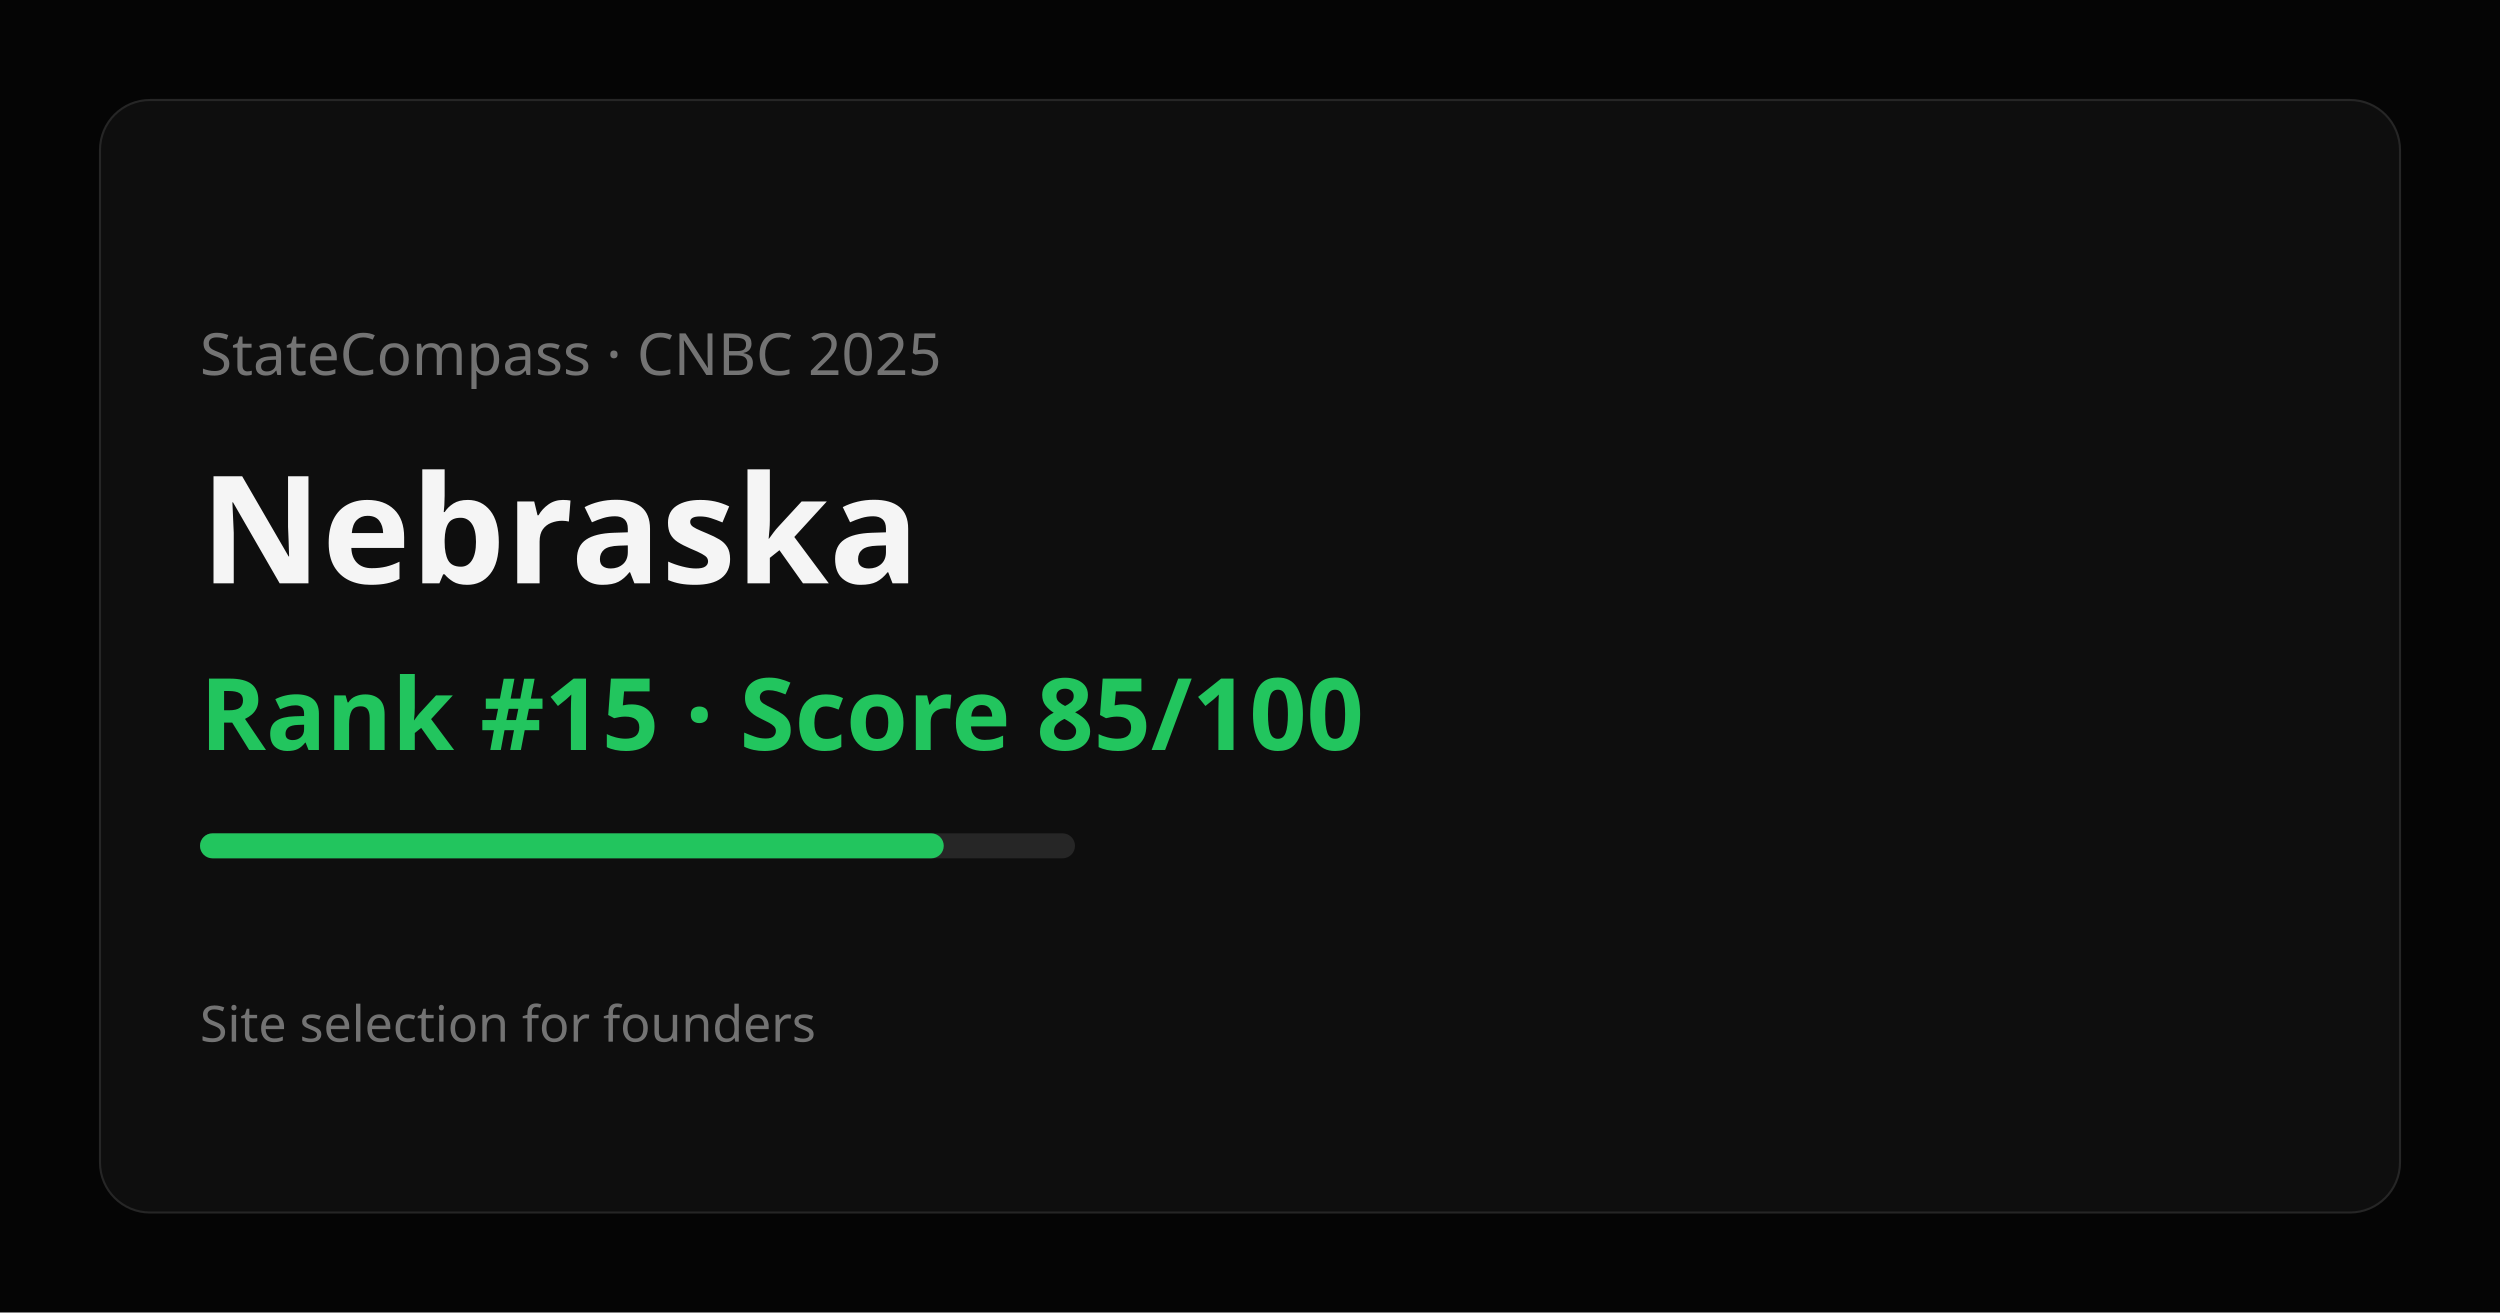
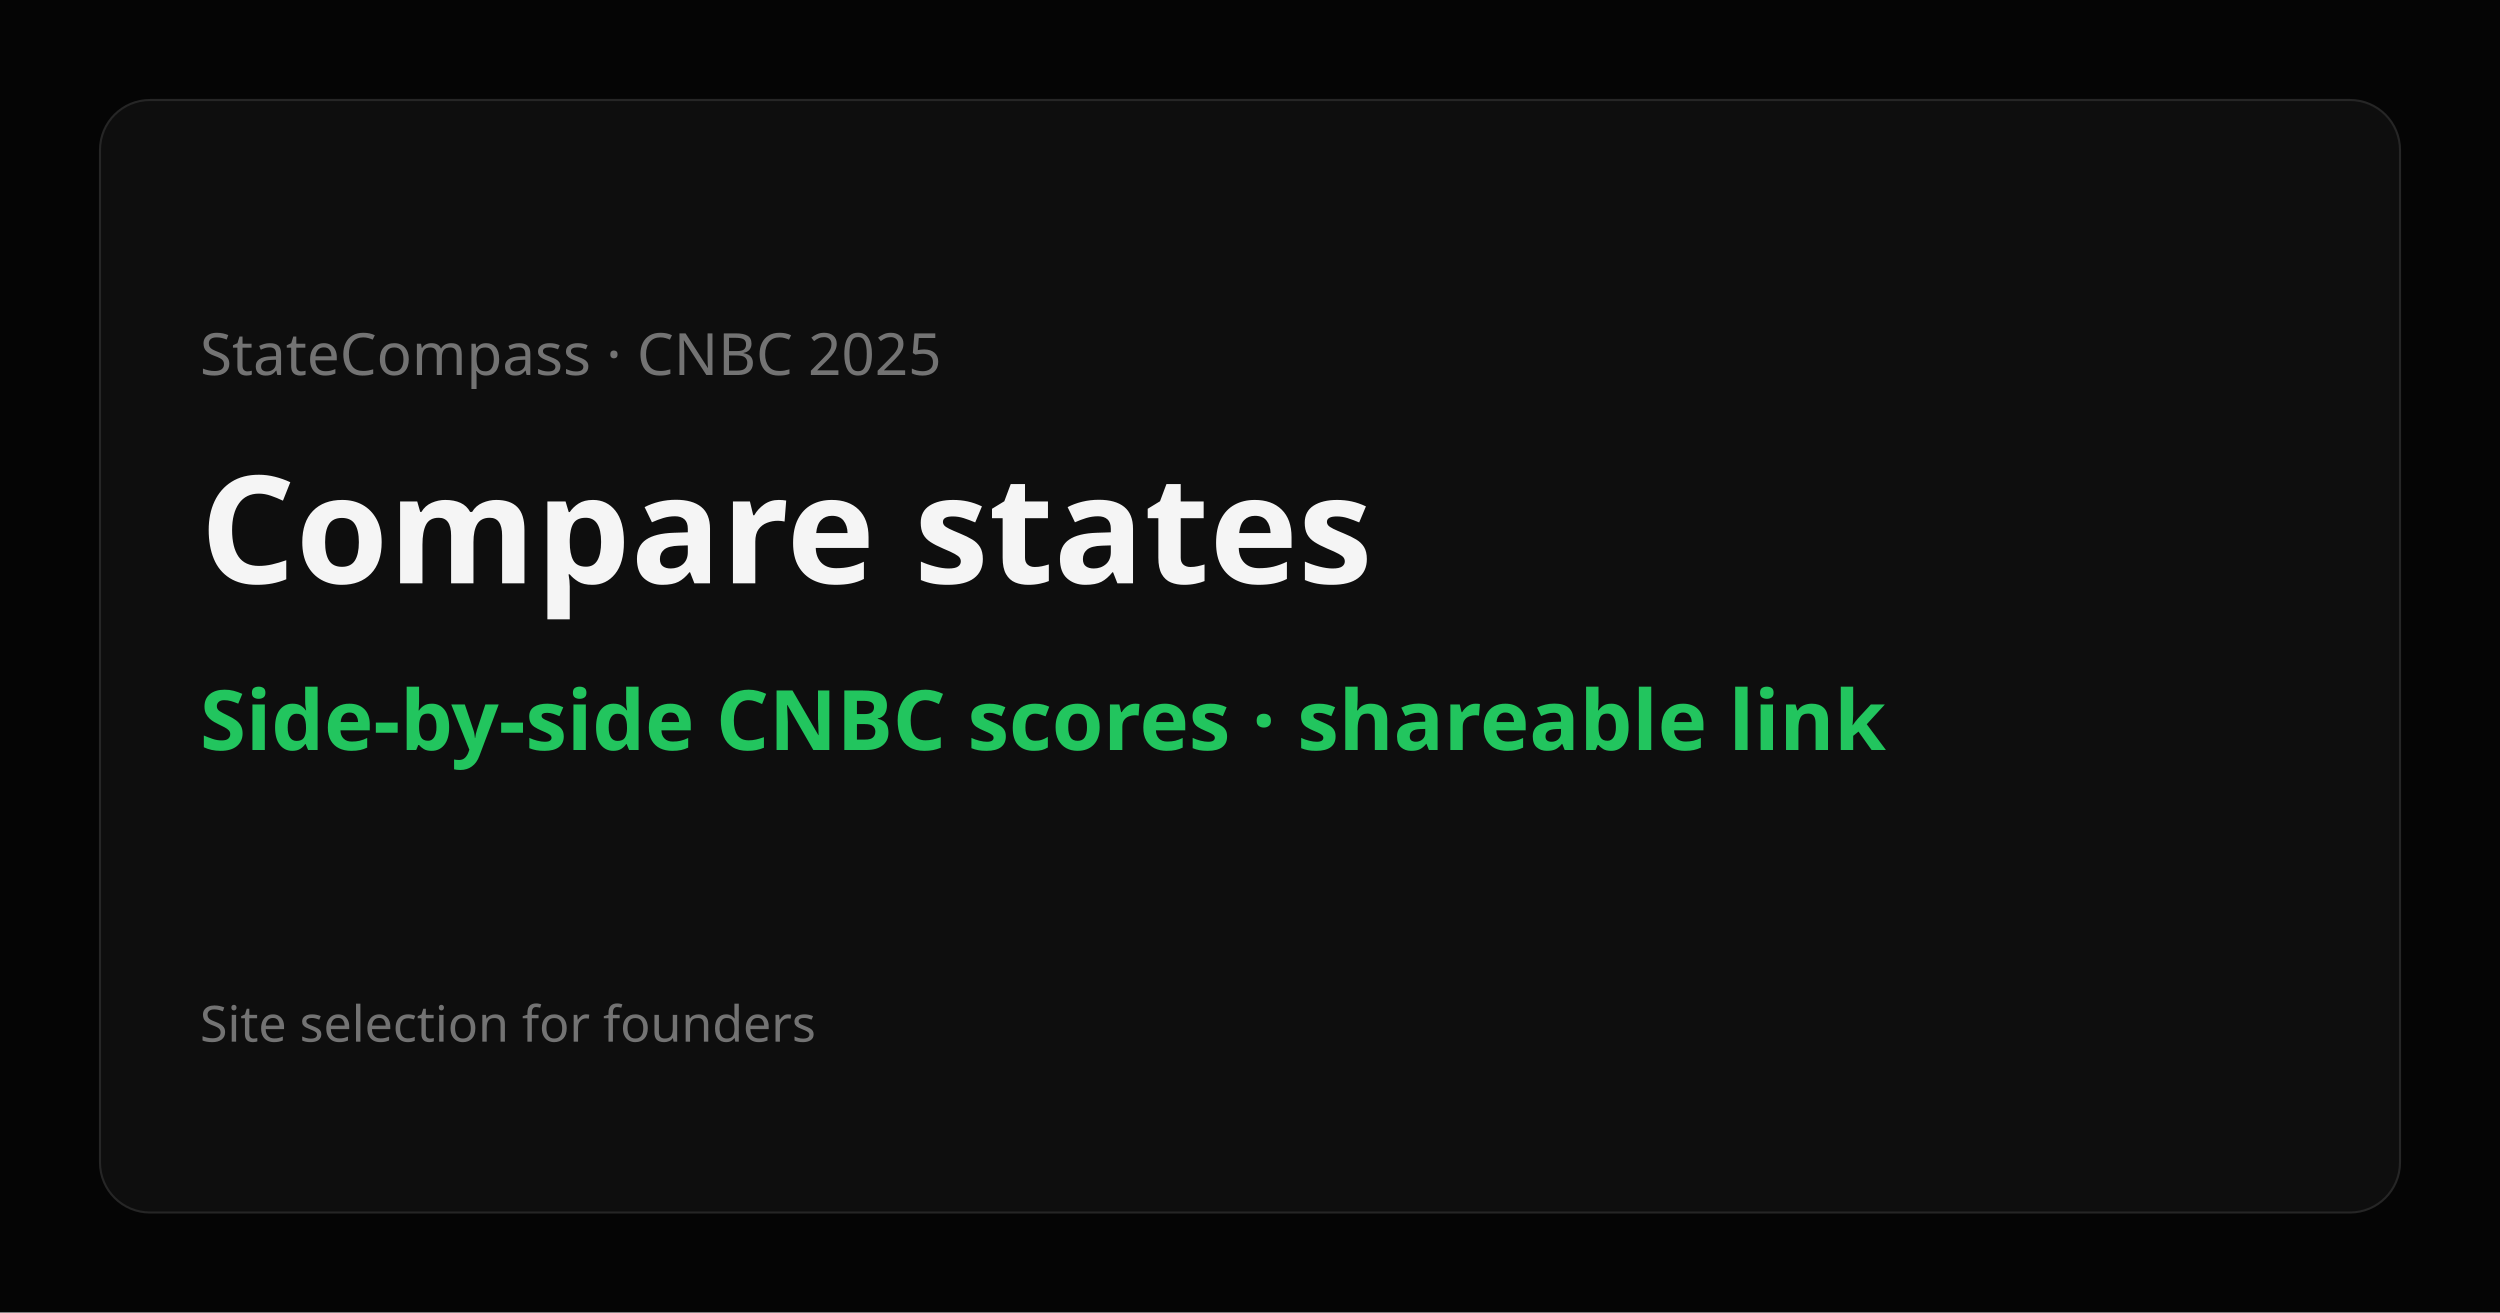
<svg xmlns="http://www.w3.org/2000/svg" width="1200" height="630" viewBox="0 0 1200 630">
  <rect width="1200" height="630" fill="#050505" />
  <rect x="48" y="48" width="1104" height="534" rx="24" fill="#0e0e0e" stroke="#262626" />
  <text x="96" y="180" fill="#737373" font-family="system-ui,sans-serif" font-size="28">StateCompass · CNBC 2025</text>
-   <text x="96" y="280" fill="#f5f5f5" font-family="system-ui,sans-serif" font-size="72" font-weight="700">Nebraska</text>
-   <text x="96" y="360" fill="#22c55e" font-family="system-ui,sans-serif" font-size="48" font-weight="600">Rank #15 · Score 85/100</text>
-   <rect x="96" y="400" width="420" height="12" rx="6" fill="#262626" />
-   <rect x="96" y="400" width="357" height="12" rx="6" fill="#22c55e" />
+   <text x="96" y="280" fill="#f5f5f5" font-family="system-ui,sans-serif" font-size="72" font-weight="700">Compare states</text>
+   <text x="96" y="360" fill="#22c55e" font-family="system-ui,sans-serif" font-size="40" font-weight="600">Side-by-side CNBC scores · shareable link</text>
  <text x="96" y="500" fill="#737373" font-family="system-ui,sans-serif" font-size="24">Site selection for founders</text>
</svg>
